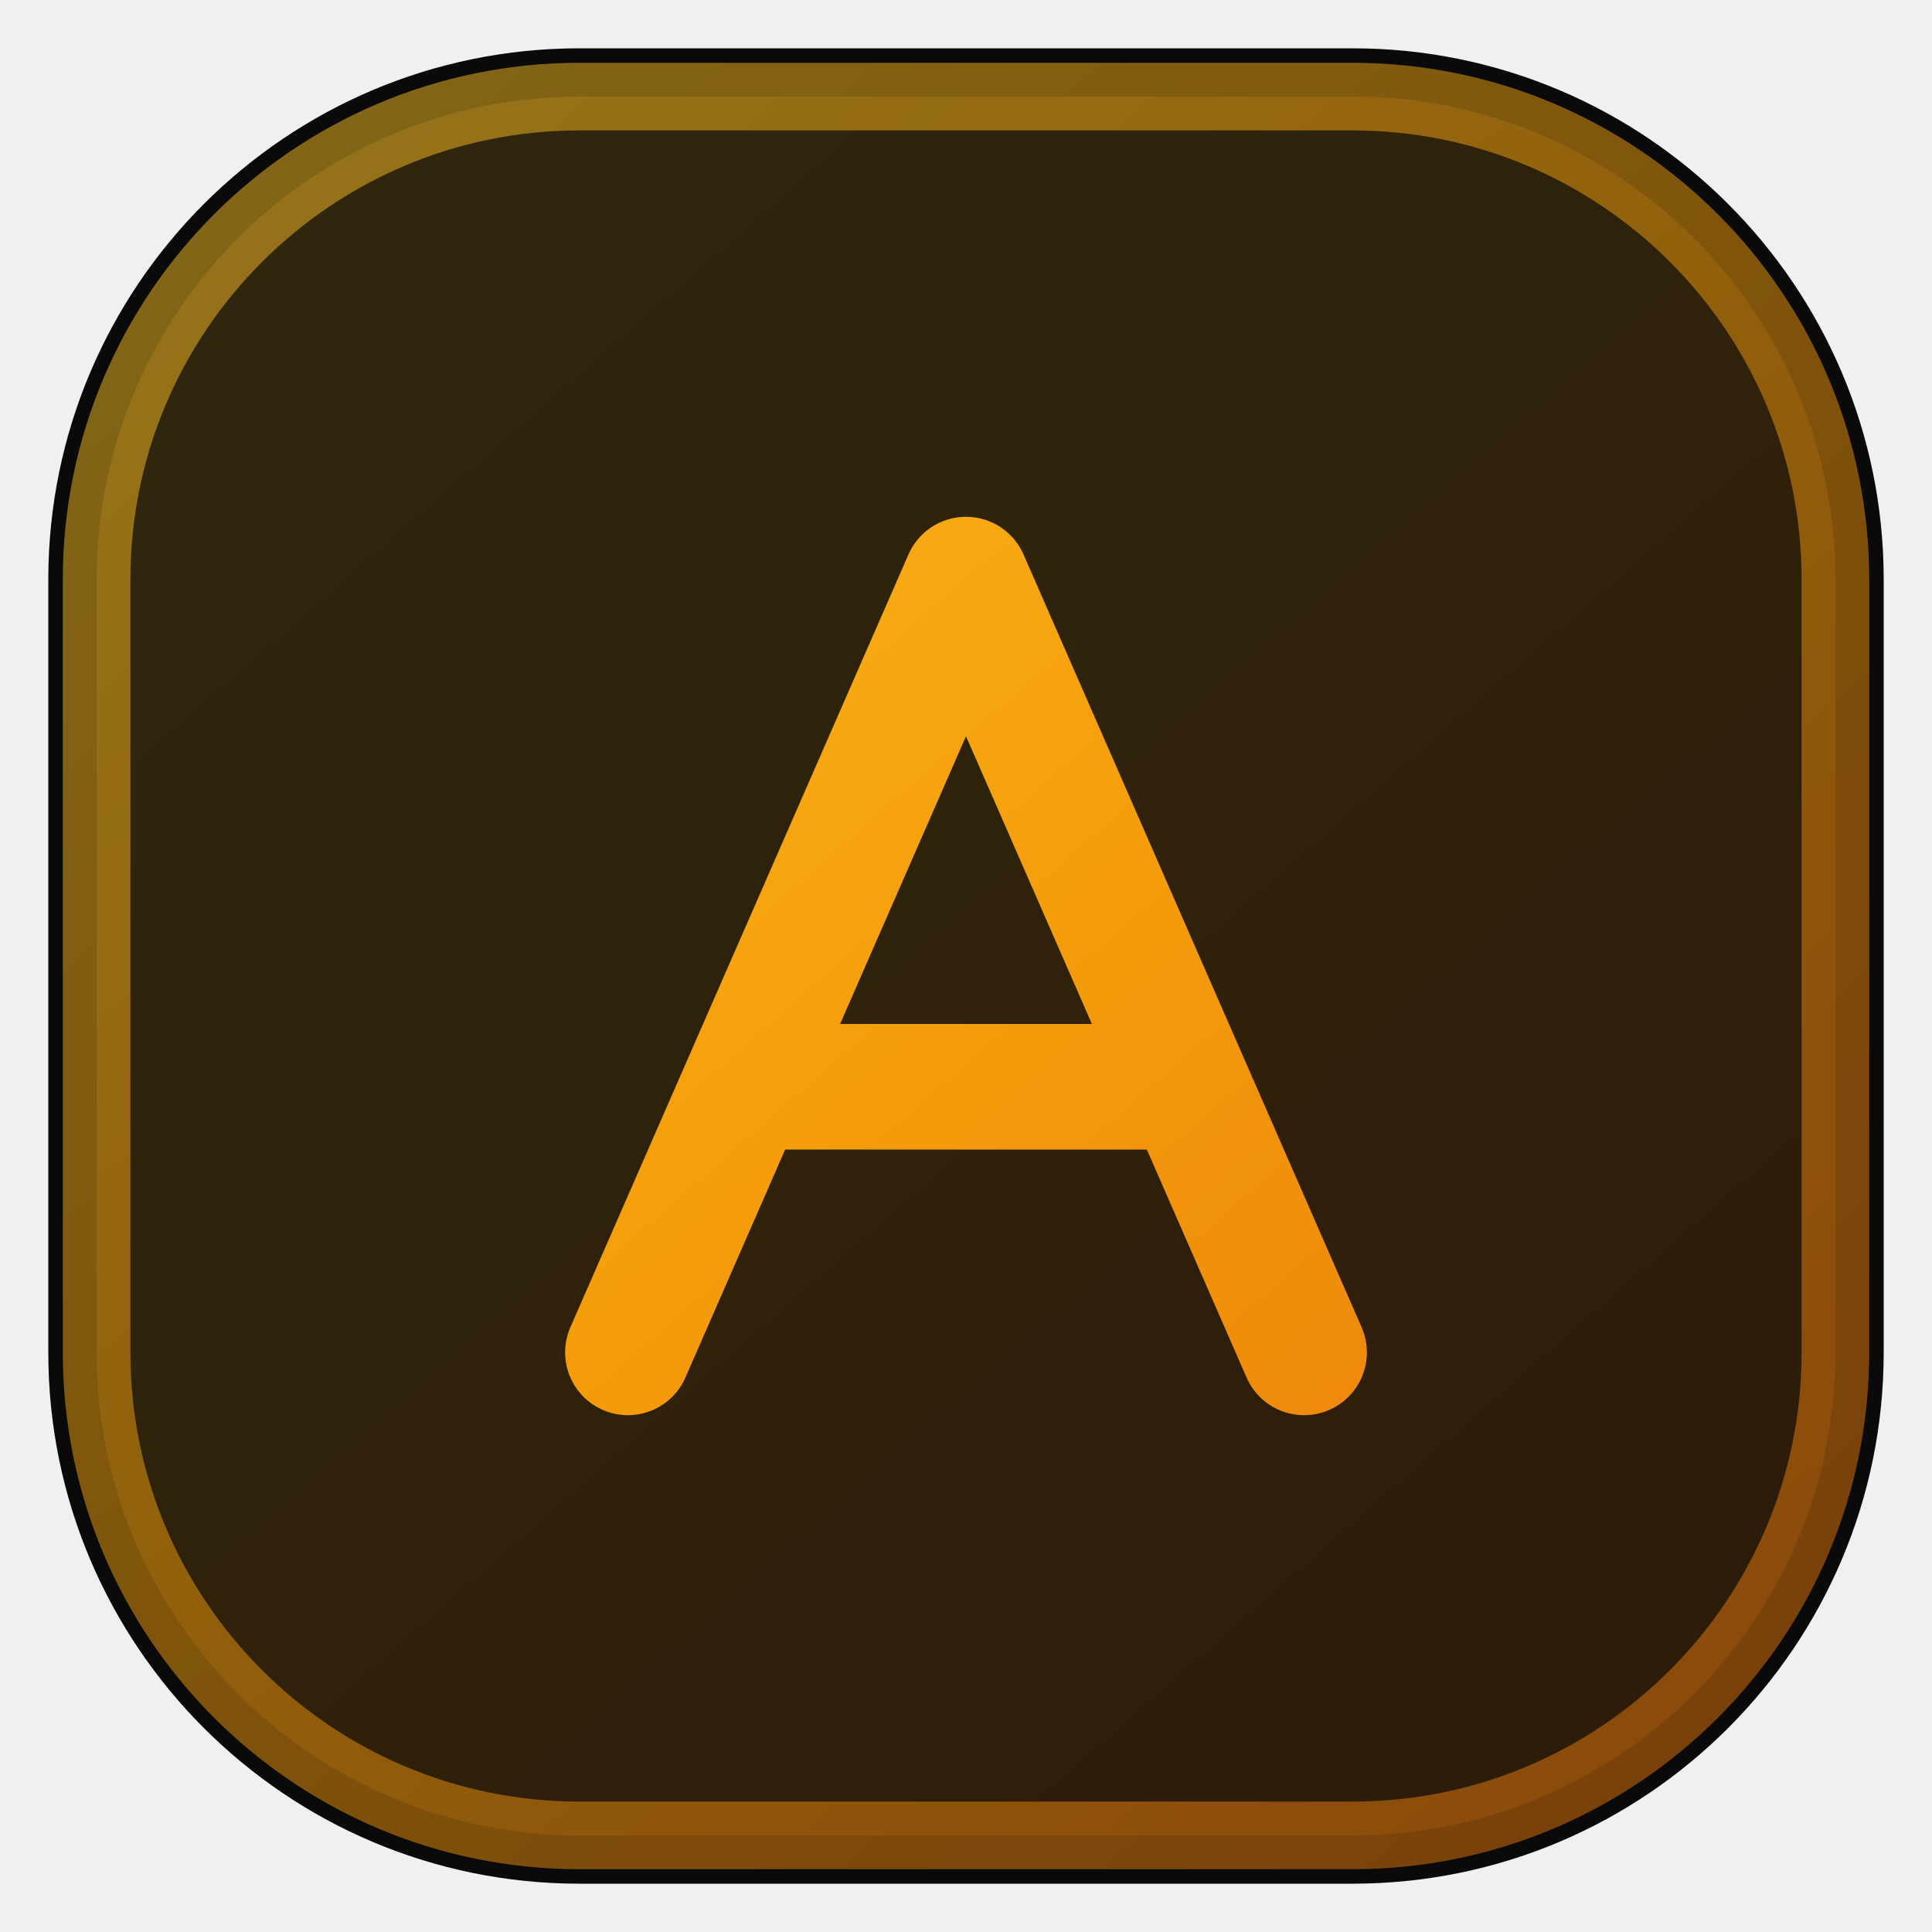
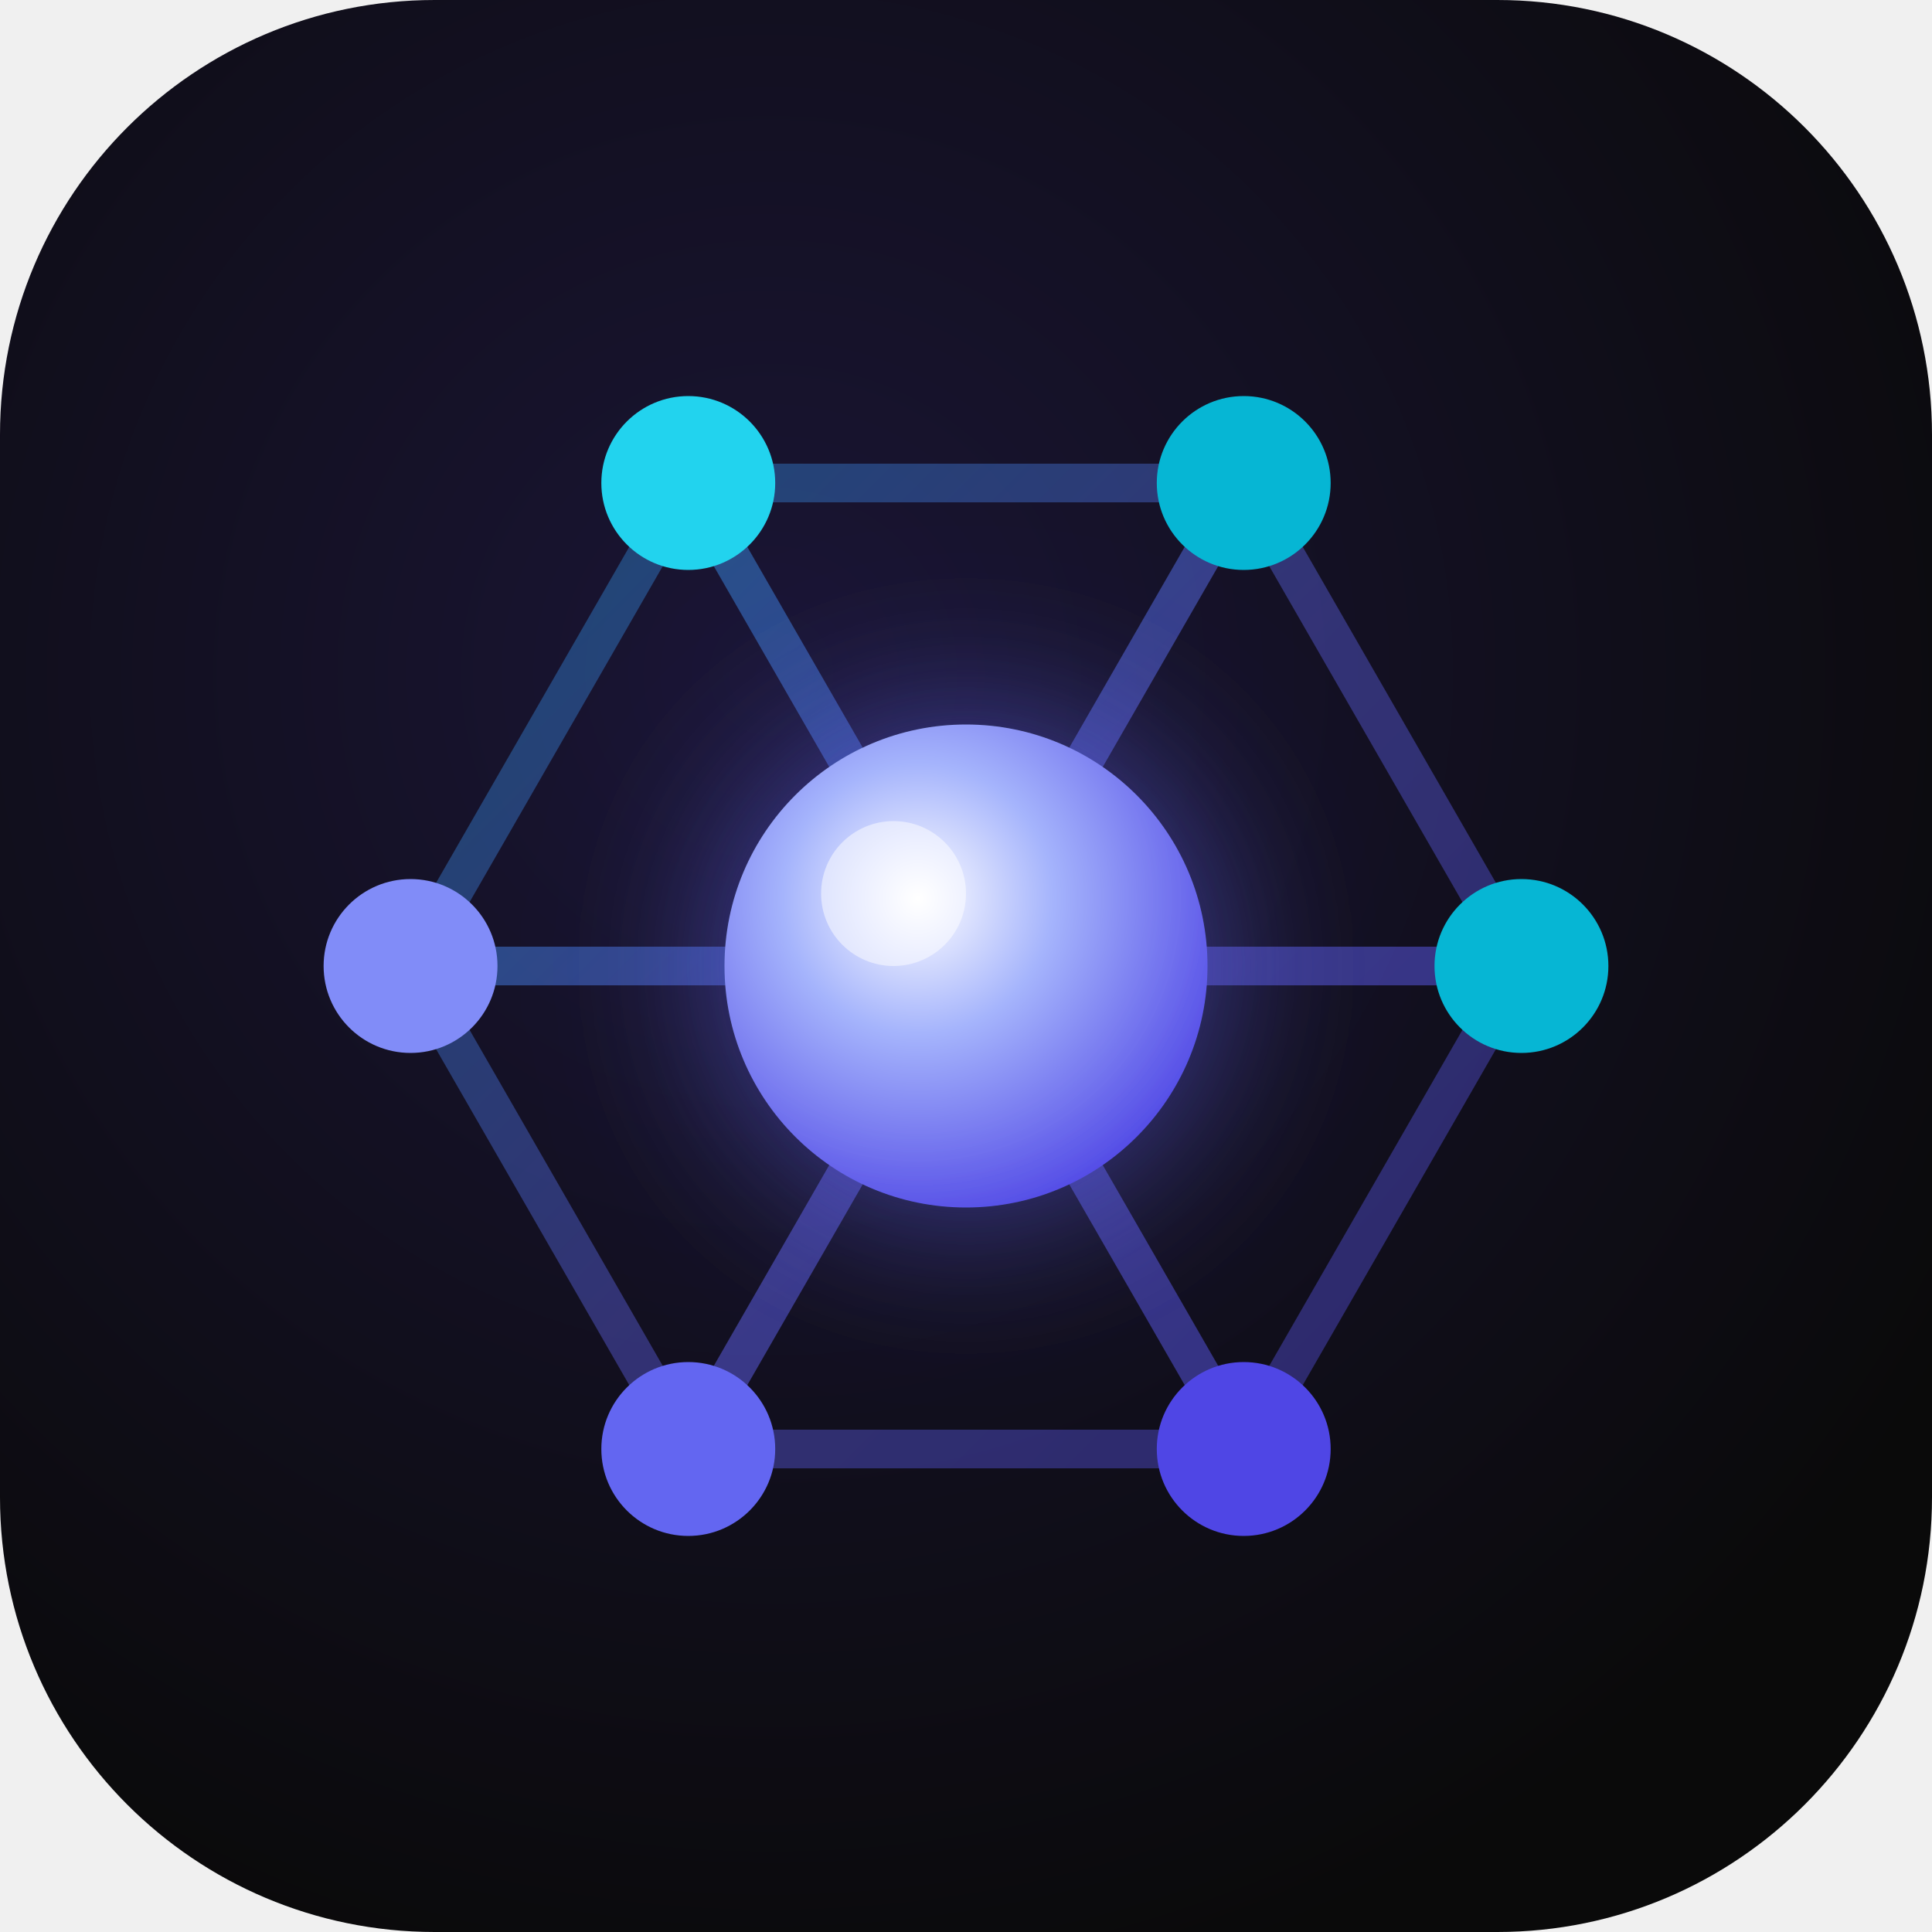
- <svg xmlns="http://www.w3.org/2000/svg" width="40" height="40" viewBox="0 0 40 40" fill="none">
+ <svg xmlns="http://www.w3.org/2000/svg" viewBox="0 0 40 40" fill="none" role="img" aria-label="Nexora">
  <defs>
-     <linearGradient id="g" x1="6" y1="4" x2="34" y2="36" gradientUnits="userSpaceOnUse">
-       <stop stop-color="#FBBF24" />
-       <stop offset="0.5" stop-color="#F59E0B" />
-       <stop offset="1" stop-color="#EA7A0C" />
+     <radialGradient id="gBg" cx="40%" cy="35%" r="70%">
+       <stop offset="0%" stop-color="#1a1535" />
+       <stop offset="100%" stop-color="#0A0A0A" />
+     </radialGradient>
+     <linearGradient id="gMain" x1="5" y1="5" x2="35" y2="35" gradientUnits="userSpaceOnUse">
+       <stop offset="0%" stop-color="#06B6D4" />
+       <stop offset="50%" stop-color="#6366F1" />
+       <stop offset="100%" stop-color="#4F46E5" />
    </linearGradient>
+     <radialGradient id="gCenter" cx="40%" cy="36%" r="70%">
+       <stop offset="0%" stop-color="#FFFFFF" />
+       <stop offset="40%" stop-color="#A5B4FC" />
+       <stop offset="100%" stop-color="#4F46E5" />
+     </radialGradient>
+     <filter id="fGlow" x="-80%" y="-80%" width="260%" height="260%">
+       <feGaussianBlur in="SourceAlpha" stdDeviation="1.8" result="blur" />
+       <feFlood flood-color="#6366F1" flood-opacity="0.6" result="fc" />
+       <feComposite in="fc" in2="blur" operator="in" result="glow" />
+       <feMerge>
+         <feMergeNode in="glow" />
+         <feMergeNode in="SourceGraphic" />
+       </feMerge>
+     </filter>
  </defs>
-   <rect x="1" y="1" width="38" height="38" rx="11" fill="#0A0A0A" />
-   <rect x="2" y="2" width="36" height="36" rx="10" fill="url(#g)" fill-opacity="0.16" stroke="url(#g)" stroke-opacity="0.5" stroke-width="1.4" />
-   <path d="M13 28 L20 12 L27 28 M16.2 22.5 H23.8" stroke="url(#g)" stroke-width="2.6" stroke-linecap="round" stroke-linejoin="round" />
+   <rect width="40" height="40" rx="9" fill="url(#gBg)" />
+   <polygon points="31.5,20 25.75,10 14.25,10 8.5,20 14.25,30 25.75,30" stroke="url(#gMain)" stroke-width="0.8" stroke-opacity="0.4" stroke-linejoin="round" />
+   <g stroke="url(#gMain)" stroke-width="0.8" stroke-linecap="round" stroke-opacity="0.5">
+     <line x1="31.5" y1="20" x2="20" y2="20" />
+     <line x1="25.75" y1="10" x2="20" y2="20" />
+     <line x1="14.25" y1="10" x2="20" y2="20" />
+     <line x1="8.5" y1="20" x2="20" y2="20" />
+     <line x1="14.25" y1="30" x2="20" y2="20" />
+     <line x1="25.75" y1="30" x2="20" y2="20" />
+   </g>
+   <circle cx="31.5" cy="20" r="1.8" fill="#06B6D4" />
+   <circle cx="25.75" cy="10" r="1.8" fill="#06B6D4" />
+   <circle cx="14.25" cy="10" r="1.8" fill="#22D3EE" />
+   <circle cx="8.5" cy="20" r="1.8" fill="#818CF8" />
+   <circle cx="14.25" cy="30" r="1.8" fill="#6366F1" />
+   <circle cx="25.75" cy="30" r="1.8" fill="#4F46E5" />
+   <circle cx="20" cy="20" r="5" fill="url(#gCenter)" filter="url(#fGlow)" />
+   <circle cx="18.5" cy="18.5" r="1.5" fill="white" opacity="0.5" />
</svg>
